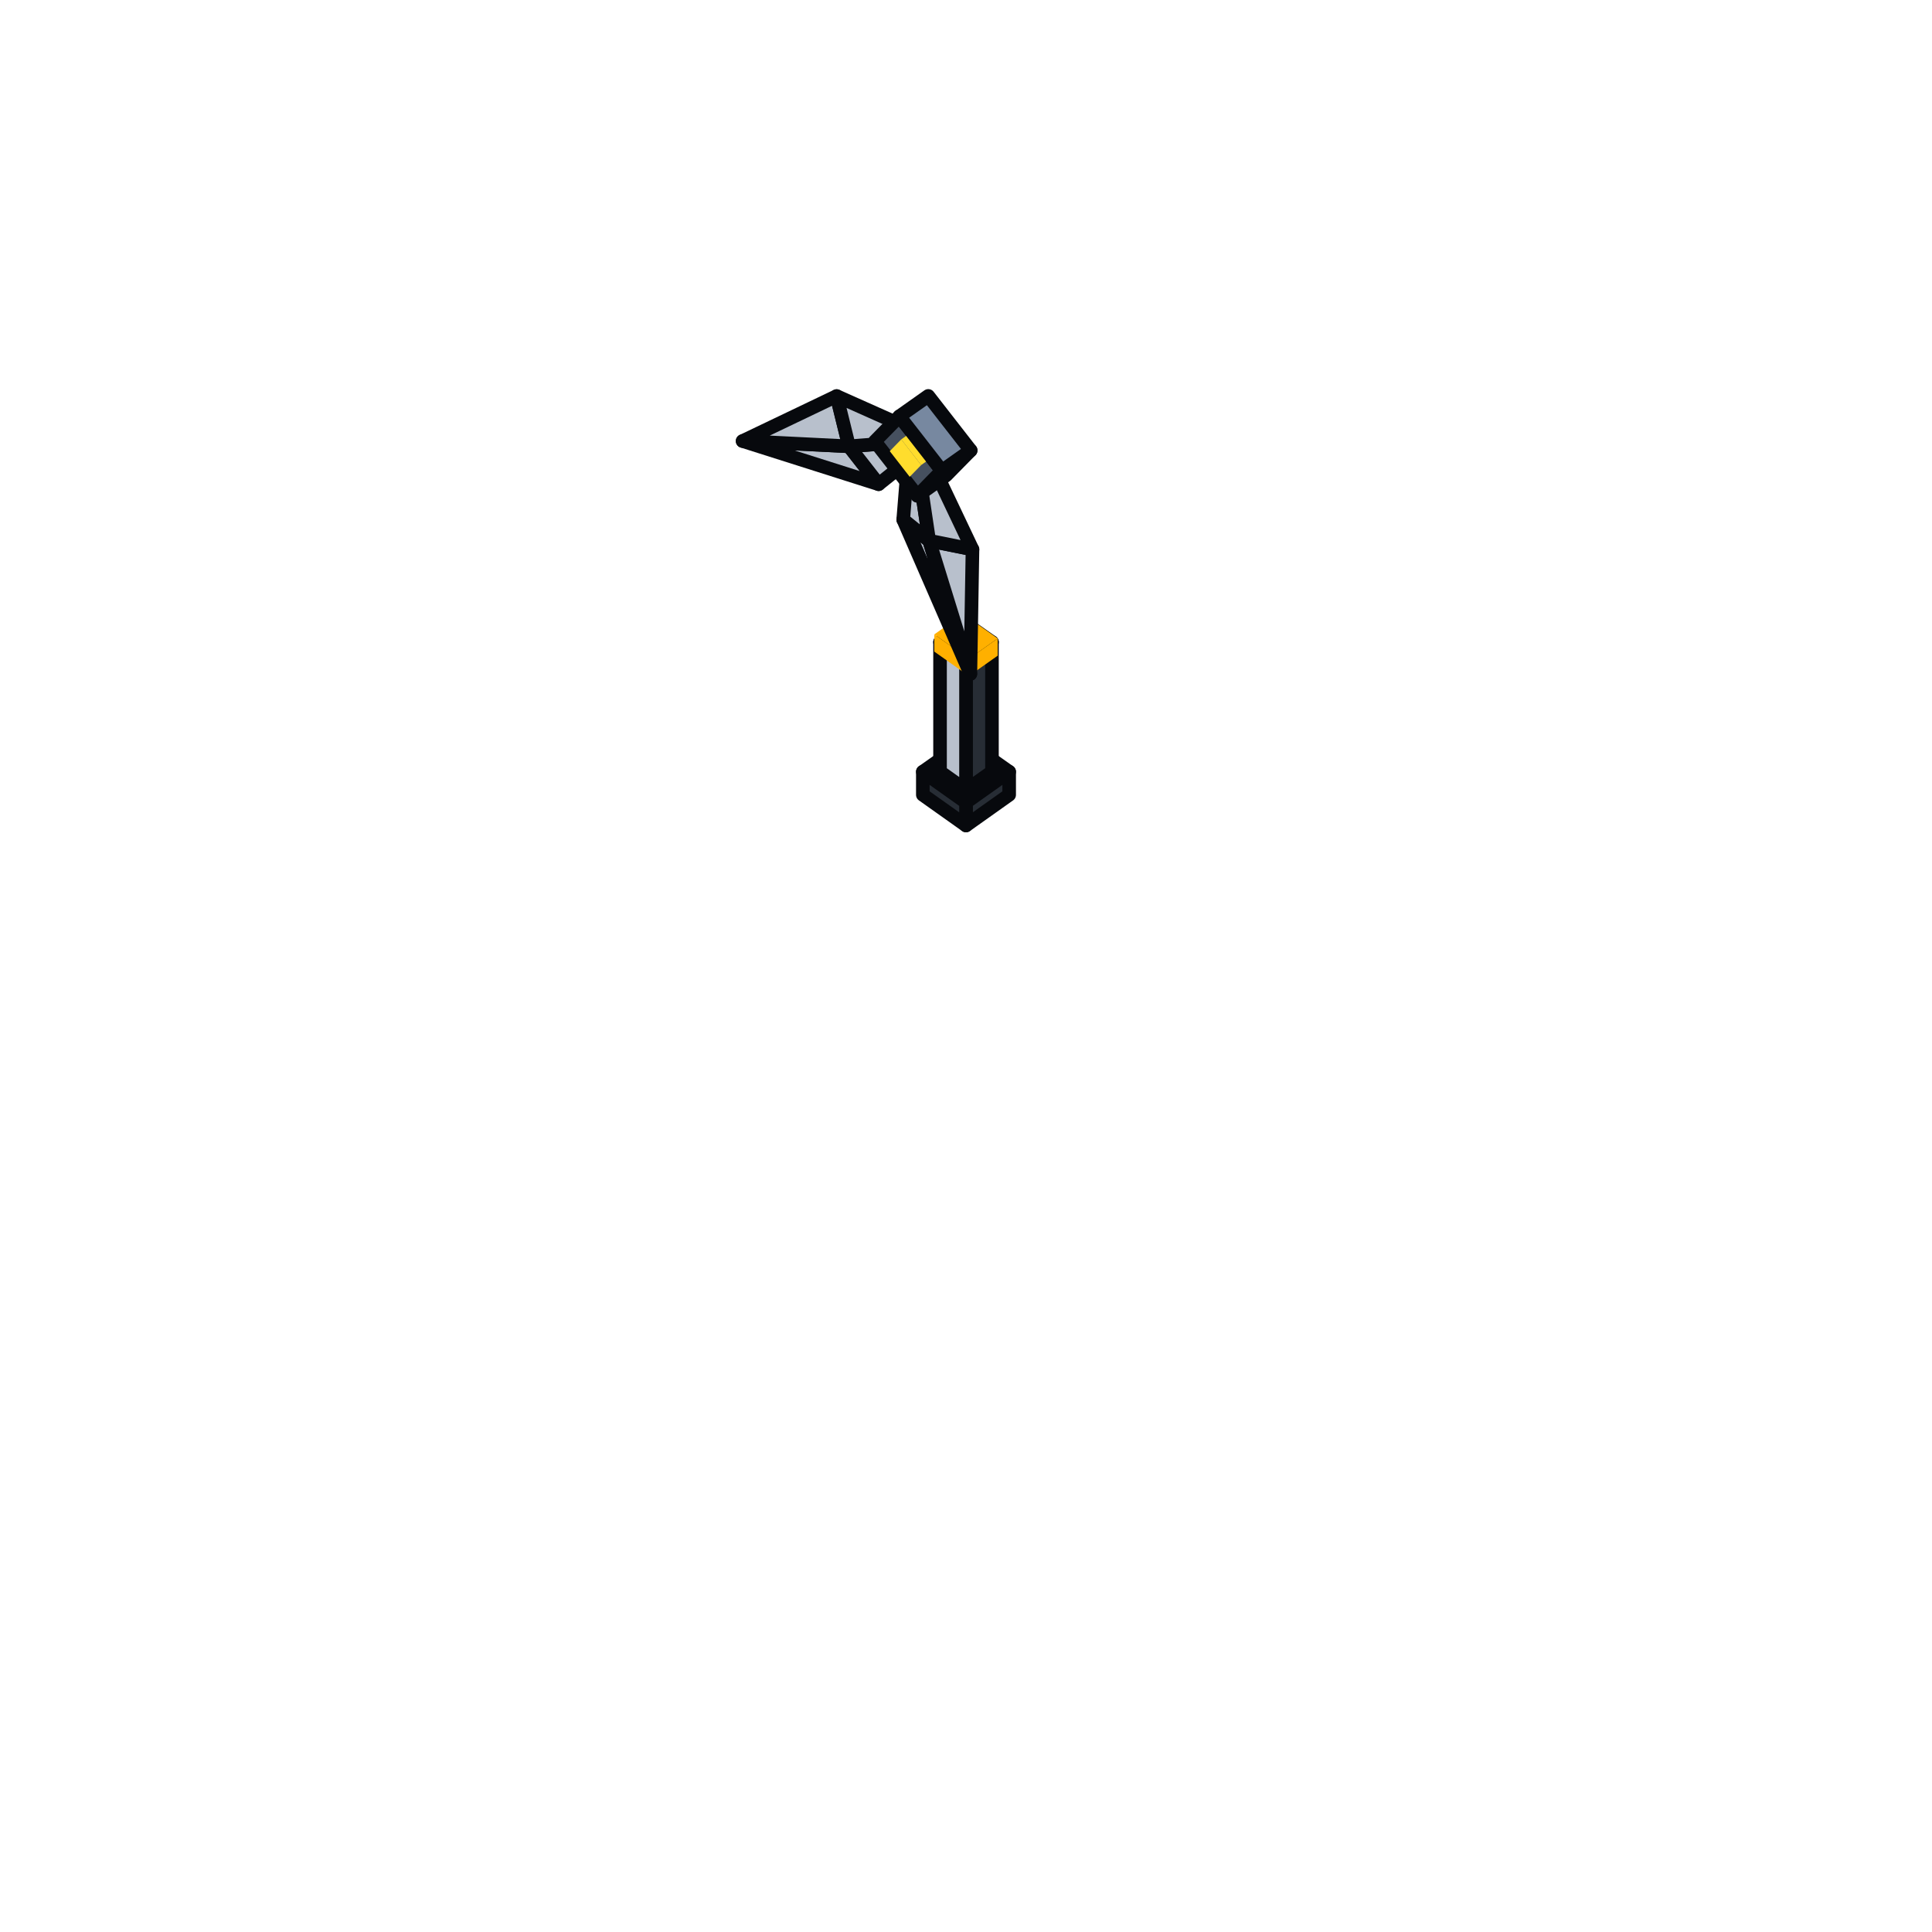
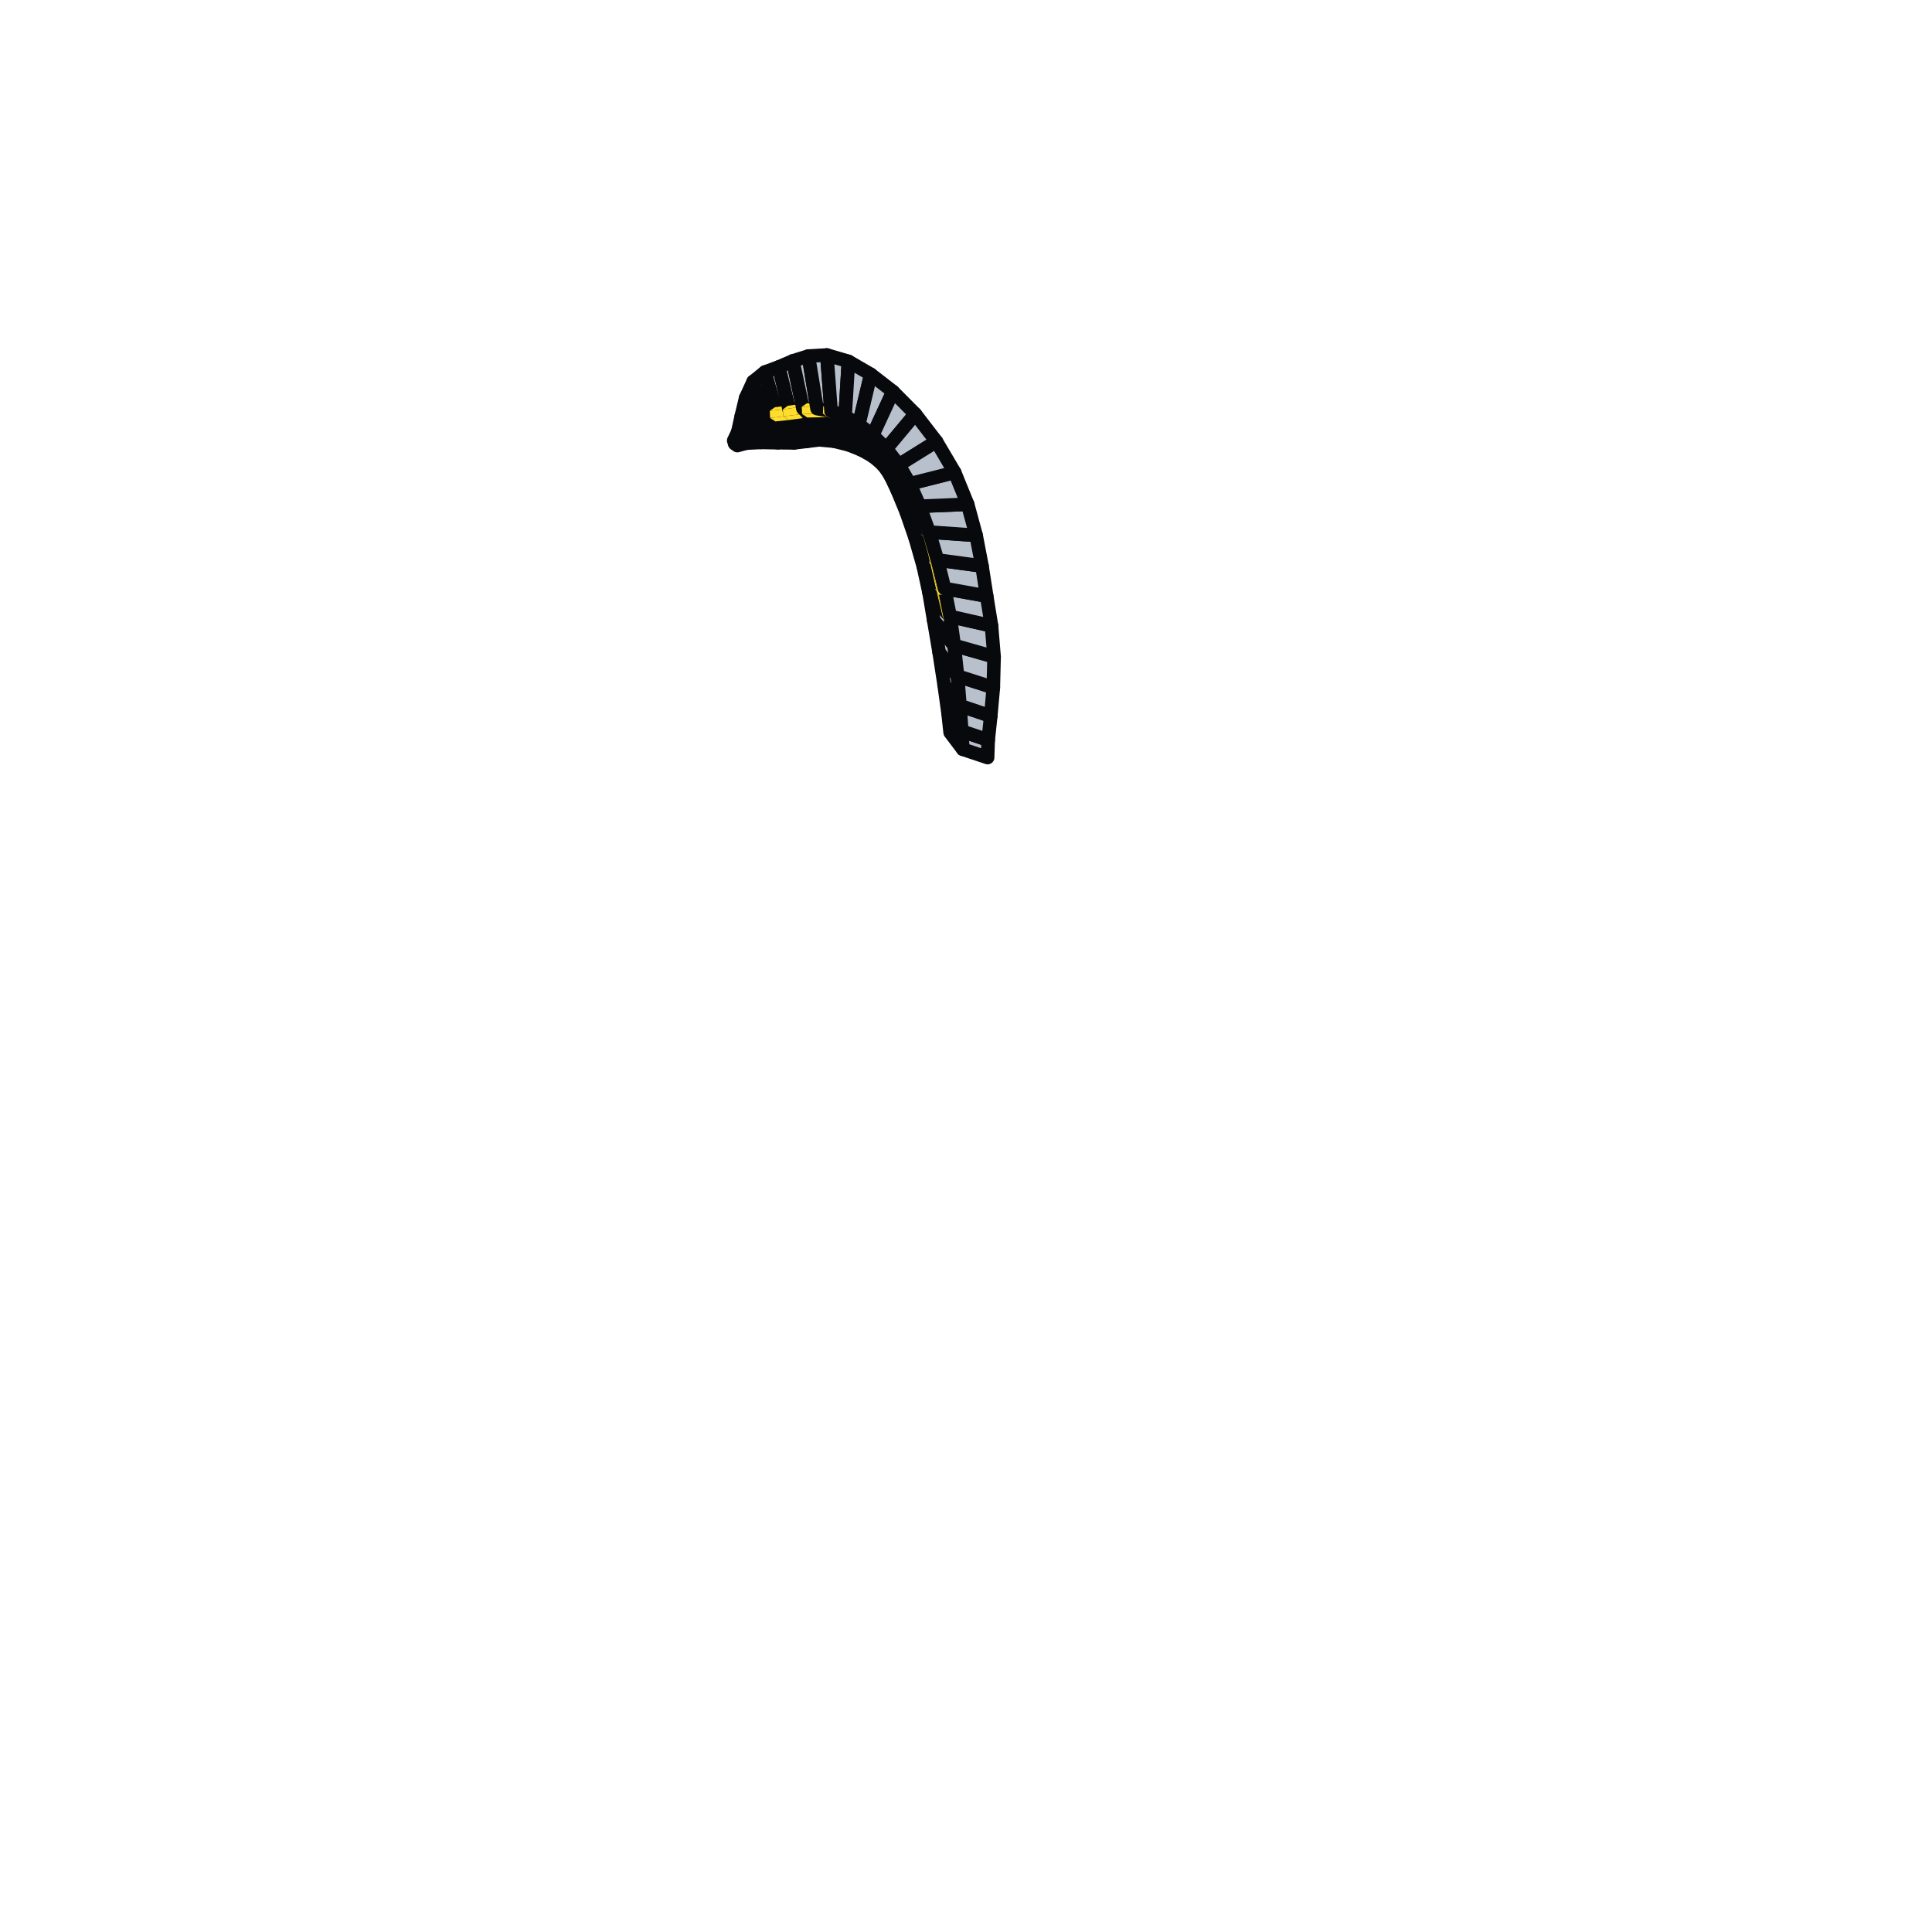
<svg xmlns="http://www.w3.org/2000/svg" viewBox="0 0 128 128" width="128" height="128" data-part-id="eq_boomerang" data-type="equipment" data-direction="west">
  <g stroke="#07090d" stroke-width="0.9" stroke-linejoin="round">
-     <path d="M66.86 51.13 L64.0 49.11 L61.14 51.13 L64.0 53.16 Z" fill="#46505f" />
-     <path d="M64.0 54.69 L66.86 52.66 L66.86 51.13 L64.0 53.16 Z" fill="#272d35" />
-     <path d="M61.14 52.66 L64.0 54.69 L64.0 53.16 L61.14 51.13 Z" fill="#272d35" />
-     <path d="M64.0 52.35 L65.72 51.13 L65.72 42.54 L64.0 43.76 Z" fill="#272d35" />
-     <path d="M62.28 51.13 L64.0 52.35 L64.0 43.76 L62.28 42.54 Z" fill="#b8c0cc" />
-     <path d="M49.2 29.22 L58.21 32.08 L56.25 29.57 Z" fill="#b8c0cc" />
-     <path d="M49.2 29.22 L56.25 29.57 L55.43 26.24 Z" fill="#b8c0cc" />
-     <path d="M65.72 42.54 L64.0 41.33 L62.28 42.54 L64.0 43.76 Z" fill="#b8c0cc" />
-     <path d="M66.1 42.3 L63.81 40.68 L61.9 42.03 L64.19 43.65 Z" fill="#ffb000" stroke="none" />
-     <path d="M61.9 43.17 L64.19 44.79 L64.19 43.65 L61.9 42.03 Z" fill="#ffb000" stroke="none" />
-     <path d="M64.19 44.79 L66.1 43.44 L66.1 42.3 L64.19 43.65 Z" fill="#ffb000" stroke="none" />
-     <path d="M64.29 44.65 L61.56 35.82 L59.84 34.43 Z" fill="#b8c0cc" />
-     <path d="M64.29 44.65 L64.43 36.4 L61.56 35.82 Z" fill="#b8c0cc" />
-     <path d="M61.9 29.13 L56.25 29.57 L58.21 32.08 Z" fill="#b8c0cc" />
-     <path d="M61.9 29.13 L55.43 26.24 L56.25 29.57 Z" fill="#b8c0cc" />
-     <path d="M60.37 27.85 L59.84 34.43 L61.56 35.82 Z" fill="#b8c0cc" />
-     <path d="M60.37 27.85 L61.56 35.82 L64.43 36.4 Z" fill="#b8c0cc" />
-     <path d="M60.27 31.59 L62.56 29.97 L63.32 29.19 L61.03 30.81 Z" fill="#ffdd2d" stroke="none" />
-     <path d="M60.78 32.85 L62.68 31.5 L64.31 29.84 L62.4 31.19 Z" fill="#272d35" />
-     <path d="M57.96 29.24 L60.78 32.85 L62.4 31.19 L59.59 27.58 Z" fill="#46505f" />
-     <path d="M63.32 29.19 L62.0 27.49 L59.71 29.11 L61.03 30.81 Z" fill="#ffdd2d" stroke="none" />
-     <path d="M58.95 29.89 L60.27 31.59 L61.03 30.81 L59.71 29.11 Z" fill="#ffdd2d" stroke="none" />
-     <path d="M64.31 29.84 L61.5 26.23 L59.59 27.58 L62.4 31.19 Z" fill="#7788a0" />
+     <path d="M49.05 29.06 L48.88 28.62 L48.61 29.19 L48.68 29.39 Z" fill="#b8c0cc" />
+     <path d="M49.43 29.36 L49.05 29.06 L48.68 29.39 L48.85 29.52 Z" fill="#b8c0cc" />
+     <path d="M49.51 28.62 L49.11 27.58 L48.88 28.62 L49.05 29.06 Z" fill="#b8c0cc" />
+     <path d="M50.4 29.31 L49.51 28.62 L49.05 29.06 L49.43 29.36 Z" fill="#b8c0cc" />
+     <path d="M50.06 28.14 L49.4 26.37 L49.11 27.58 L49.51 28.62 Z" fill="#b8c0cc" />
+     <path d="M51.53 29.33 L50.06 28.14 L49.51 28.62 L50.4 29.31 Z" fill="#b8c0cc" />
+     <path d="M50.7 27.7 L49.9 25.28 L49.4 26.37 L50.06 28.14 Z" fill="#b8c0cc" />
+     <path d="M52.61 29.34 L50.7 27.7 L50.06 28.14 L51.53 29.33 Z" fill="#b8c0cc" />
+     <path d="M62.95 48.53 L63.79 49.64 L63.72 48.44 L62.81 47.24 Z" fill="#b8c0cc" />
+     <path d="M51.46 27.38 L50.68 24.65 L49.9 25.28 L50.7 27.7 Z" fill="#b8c0cc" />
+     <path d="M53.45 29.24 L51.46 27.38 L50.7 27.7 L52.61 29.34 Z" fill="#b8c0cc" />
+     <path d="M63.79 49.64 L65.43 50.19 L65.47 49.03 L63.72 48.44 Z" fill="#b8c0cc" />
+     <path d="M62.81 47.24 L63.72 48.44 L63.6 46.75 L62.55 45.37 Z" fill="#b8c0cc" />
+     <path d="M53.3 26.11 L53.63 25.87 L52.77 25.97 L52.43 26.2 Z" fill="#ffdd2d" stroke="none" />
+     <path d="M53.67 26.81 L53.32 26.58 L52.45 26.68 L52.8 26.91 Z" fill="#ffdd2d" stroke="none" />
+     <path d="M53.32 26.58 L53.3 26.11 L52.43 26.2 L52.45 26.68 Z" fill="#ffdd2d" stroke="none" />
+     <path d="M54.28 29.14 L52.3 27.18 L51.46 27.38 L53.45 29.24 Z" fill="#b8c0cc" />
+     <path d="M52.3 27.18 L51.6 24.31 L50.68 24.65 L51.46 27.38 Z" fill="#b8c0cc" />
+     <path d="M63.72 48.44 L65.47 49.03 L65.64 47.44 L63.6 46.75 Z" fill="#b8c0cc" />
+     <path d="M62.55 45.37 L63.6 46.75 L63.44 44.79 L62.22 43.22 Z" fill="#b8c0cc" />
+     <path d="M51.87 27.12 L52.2 26.88 L51.34 26.98 L51.0 27.22 Z" fill="#ffdd2d" stroke="none" />
+     <path d="M52.24 27.83 L51.89 27.59 L51.02 27.69 L51.37 27.92 Z" fill="#ffdd2d" stroke="none" />
+     <path d="M51.89 27.59 L51.87 27.12 L51.0 27.22 L51.02 27.69 Z" fill="#ffdd2d" stroke="none" />
+     <path d="M54.56 25.94 L54.89 25.71 L53.63 25.87 L53.3 26.11 Z" fill="#ffdd2d" stroke="none" />
+     <path d="M54.91 26.65 L54.57 26.41 L53.32 26.58 L53.67 26.81 Z" fill="#ffdd2d" stroke="none" />
+     <path d="M54.57 26.41 L54.56 25.94 L53.3 26.11 L53.32 26.58 Z" fill="#ffdd2d" stroke="none" />
+     <path d="M55.26 29.23 L53.2 27.06 L52.3 27.18 L54.28 29.14 Z" fill="#b8c0cc" />
+     <path d="M53.2 27.06 L52.53 23.91 L51.6 24.31 L52.3 27.18 Z" fill="#b8c0cc" />
+     <path d="M62.22 43.22 L63.44 44.79 L63.22 42.76 L61.86 41.1 Z" fill="#b8c0cc" />
+     <path d="M63.6 46.75 L65.64 47.44 L65.81 45.55 L63.44 44.79 Z" fill="#b8c0cc" />
+     <path d="M53.12 26.95 L53.46 26.72 L52.2 26.88 L51.87 27.12 Z" fill="#ffdd2d" stroke="none" />
+     <path d="M53.48 27.66 L53.14 27.43 L51.89 27.59 L52.24 27.83 Z" fill="#ffdd2d" stroke="none" />
+     <path d="M53.14 27.43 L53.12 26.95 L51.87 27.12 L51.89 27.59 Z" fill="#ffdd2d" stroke="none" />
+     <path d="M55.97 25.92 L56.3 25.68 L54.89 25.71 L54.56 25.94 Z" fill="#ffdd2d" stroke="none" />
+     <path d="M56.23 29.47 L54.13 27.07 L53.2 27.06 L55.26 29.23 Z" fill="#b8c0cc" />
+     <path d="M56.27 26.62 L55.95 26.39 L54.57 26.41 L54.91 26.65 Z" fill="#ffdd2d" stroke="none" />
+     <path d="M55.95 26.39 L55.97 25.92 L54.56 25.94 L54.57 26.41 Z" fill="#ffdd2d" stroke="none" />
+     <path d="M61.86 41.1 L63.22 42.76 L62.95 40.84 L61.55 39.26 Z" fill="#b8c0cc" />
+     <path d="M54.13 27.07 L53.56 23.59 L52.53 23.91 L53.2 27.06 Z" fill="#b8c0cc" />
+     <path d="M63.44 44.79 L65.81 45.55 L65.86 43.51 L63.22 42.76 Z" fill="#b8c0cc" />
+     <path d="M54.54 26.93 L54.87 26.69 L53.46 26.72 L53.12 26.95 Z" fill="#ffdd2d" stroke="none" />
+     <path d="M57.01 29.78 L55.06 27.24 L54.13 27.07 L56.23 29.47 Z" fill="#b8c0cc" />
+     <path d="M54.83 27.64 L54.52 27.4 L53.14 27.43 L53.48 27.66 Z" fill="#ffdd2d" stroke="none" />
+     <path d="M61.55 39.26 L62.95 40.84 L62.58 38.99 L61.17 37.52 Z" fill="#b8c0cc" />
+     <path d="M54.52 27.4 L54.54 26.93 L53.12 26.95 L53.14 27.43 Z" fill="#ffdd2d" stroke="none" />
+     <path d="M63.89 39.86 L64.0 40.09 L63.6 38.39 L63.48 38.15 Z" fill="#ffdd2d" stroke="none" />
+     <path d="M64.45 40.09 L64.78 39.86 L64.38 38.15 L64.04 38.39 Z" fill="#ffdd2d" stroke="none" />
+     <path d="M64.0 40.09 L64.45 40.09 L64.04 38.39 L63.6 38.39 Z" fill="#ffdd2d" stroke="none" />
+     <path d="M57.31 26.26 L57.64 26.02 L56.3 25.68 L55.97 25.92 Z" fill="#ffdd2d" stroke="none" />
+     <path d="M57.47 26.93 L57.22 26.71 L55.95 26.39 L56.27 26.62 Z" fill="#ffdd2d" stroke="none" />
+     <path d="M57.22 26.71 L57.31 26.26 L55.97 25.92 L55.95 26.39 Z" fill="#ffdd2d" stroke="none" />
+     <path d="M55.06 27.24 L54.78 23.52 L53.56 23.59 L54.13 27.07 Z" fill="#b8c0cc" />
+     <path d="M63.22 42.76 L65.86 43.51 L65.69 41.46 L62.95 40.84 Z" fill="#b8c0cc" />
+     <path d="M57.47 30.02 L55.99 27.58 L55.06 27.24 L57.01 29.78 Z" fill="#b8c0cc" />
+     <path d="M61.17 37.52 L62.58 38.99 L62.11 37.1 L60.64 35.66 Z" fill="#b8c0cc" />
+     <path d="M63.48 38.15 L63.6 38.39 L63.03 35.92 L62.92 35.69 Z" fill="#ffdd2d" stroke="none" />
+     <path d="M62.46 40.87 L62.57 41.11 L62.16 39.4 L62.05 39.16 Z" fill="#ffdd2d" stroke="none" />
+     <path d="M64.04 38.39 L64.38 38.15 L63.81 35.67 L63.47 35.91 Z" fill="#ffdd2d" stroke="none" />
+     <path d="M63.6 38.39 L64.04 38.39 L63.47 35.91 L63.03 35.92 Z" fill="#ffdd2d" stroke="none" />
+     <path d="M63.01 41.11 L63.35 40.87 L62.94 39.17 L62.61 39.4 Z" fill="#ffdd2d" stroke="none" />
+     <path d="M57.83 30.24 L56.9 28.12 L55.99 27.58 L57.47 30.02 Z" fill="#b8c0cc" />
+     <path d="M62.57 41.11 L63.01 41.11 L62.61 39.4 L62.16 39.4 Z" fill="#ffdd2d" stroke="none" />
+     <path d="M55.88 27.27 L56.21 27.03 L54.87 26.69 L54.54 26.93 Z" fill="#ffdd2d" stroke="none" />
+     <path d="M56.04 27.94 L55.79 27.72 L54.52 27.4 L54.83 27.64 Z" fill="#ffdd2d" stroke="none" />
+     <path d="M58.53 27.58 L58.37 27.41 L57.22 26.71 L57.47 26.93 Z" fill="#ffdd2d" stroke="none" />
+     <path d="M60.64 35.66 L62.11 37.1 L61.56 35.25 L60.04 33.92 Z" fill="#b8c0cc" />
+     <path d="M55.79 27.72 L55.88 27.27 L54.54 26.93 L54.52 27.4 Z" fill="#ffdd2d" stroke="none" />
+     <path d="M58.55 27.01 L58.88 26.77 L57.64 26.02 L57.31 26.26 Z" fill="#ffdd2d" stroke="none" />
+     <path d="M58.37 27.41 L58.55 27.01 L57.31 26.26 L57.22 26.71 Z" fill="#ffdd2d" stroke="none" />
+     <path d="M62.95 40.84 L65.69 41.46 L65.37 39.49 L62.58 38.99 Z" fill="#b8c0cc" />
+     <path d="M58.2 30.53 L57.82 28.84 L56.9 28.12 L57.83 30.24 Z" fill="#b8c0cc" />
+     <path d="M55.99 27.58 L56.21 23.94 L54.78 23.52 L55.06 27.24 Z" fill="#b8c0cc" />
+     <path d="M62.05 39.16 L62.16 39.4 L61.6 36.93 L61.49 36.7 Z" fill="#ffdd2d" stroke="none" />
+     <path d="M62.92 35.69 L63.03 35.92 L62.32 33.3 L62.22 33.11 Z" fill="#ffdd2d" stroke="none" />
+     <path d="M60.04 33.92 L61.56 35.25 L60.94 33.54 L59.45 32.49 Z" fill="#b8c0cc" />
+     <path d="M58.51 30.83 L58.72 29.73 L57.82 28.84 L58.2 30.53 Z" fill="#b8c0cc" />
+     <path d="M62.61 39.4 L62.94 39.17 L62.37 36.69 L62.04 36.92 Z" fill="#ffdd2d" stroke="none" />
+     <path d="M63.47 35.91 L63.81 35.67 L63.09 33.03 L62.76 33.27 Z" fill="#ffdd2d" stroke="none" />
+     <path d="M62.16 39.4 L62.61 39.4 L62.04 36.92 L61.6 36.93 Z" fill="#ffdd2d" stroke="none" />
+     <path d="M59.6 28.49 L59.51 28.39 L58.37 27.41 L58.53 27.58 Z" fill="#ffdd2d" stroke="none" />
+     <path d="M63.03 35.92 L63.47 35.91 L62.76 33.27 L62.32 33.3 Z" fill="#ffdd2d" stroke="none" />
+     <path d="M59.45 32.49 L60.94 33.54 L60.28 32.05 L59.03 31.6 Z" fill="#b8c0cc" />
+     <path d="M58.76 31.15 L59.55 30.8 L58.72 29.73 L58.51 30.83 Z" fill="#b8c0cc" />
+     <path d="M59.76 28.05 L60.1 27.82 L58.88 26.77 L58.55 27.01 Z" fill="#ffdd2d" stroke="none" />
+     <path d="M59.03 31.6 L60.28 32.05 L59.55 30.8 L58.76 31.15 Z" fill="#b8c0cc" />
+     <path d="M59.51 28.39 L59.76 28.05 L58.55 27.01 L58.37 27.41 Z" fill="#ffdd2d" stroke="none" />
+     <path d="M57.1 28.59 L56.94 28.42 L55.79 27.72 L56.04 27.94 Z" fill="#ffdd2d" stroke="none" />
+     <path d="M57.12 28.02 L57.45 27.79 L56.21 27.03 L55.88 27.27 Z" fill="#ffdd2d" stroke="none" />
+     <path d="M56.94 28.42 L57.12 28.02 L55.88 27.27 L55.79 27.72 Z" fill="#ffdd2d" stroke="none" />
+     <path d="M62.58 38.99 L65.37 39.49 L65.06 37.5 L62.11 37.1 Z" fill="#b8c0cc" />
+     <path d="M62.22 33.11 L62.32 33.3 L61.52 31.18 L61.45 31.06 Z" fill="#ffdd2d" stroke="none" />
+     <path d="M60.59 29.65 L60.58 29.65 L59.51 28.39 L59.6 28.49 Z" fill="#ffdd2d" stroke="none" />
+     <path d="M56.9 28.12 L57.69 24.8 L56.21 23.94 L55.99 27.58 Z" fill="#b8c0cc" />
+     <path d="M62.76 33.27 L63.09 33.03 L62.25 30.82 L61.92 31.06 Z" fill="#ffdd2d" stroke="none" />
+     <path d="M61.45 31.06 L61.52 31.18 L60.58 29.65 L60.59 29.65 Z" fill="#ffdd2d" stroke="none" />
+     <path d="M60.91 29.4 L61.25 29.17 L60.1 27.82 L59.76 28.05 Z" fill="#ffdd2d" stroke="none" />
+     <path d="M61.49 36.7 L61.6 36.93 L60.89 34.32 L60.79 34.12 Z" fill="#ffdd2d" stroke="none" />
+     <path d="M62.32 33.3 L62.76 33.27 L61.92 31.06 L61.52 31.18 Z" fill="#ffdd2d" stroke="none" />
+     <path d="M60.58 29.65 L60.91 29.4 L59.76 28.05 L59.51 28.39 Z" fill="#ffdd2d" stroke="none" />
+     <path d="M62.04 36.92 L62.37 36.69 L61.66 34.04 L61.33 34.28 Z" fill="#ffdd2d" stroke="none" />
+     <path d="M61.92 31.06 L62.25 30.82 L61.25 29.17 L60.91 29.4 Z" fill="#ffdd2d" stroke="none" />
+     <path d="M58.16 29.5 L58.08 29.4 L56.94 28.42 L57.1 28.59 Z" fill="#ffdd2d" stroke="none" />
+     <path d="M61.6 36.93 L62.04 36.92 L61.33 34.28 L60.89 34.32 Z" fill="#ffdd2d" stroke="none" />
+     <path d="M61.52 31.18 L61.92 31.06 L60.91 29.4 L60.58 29.65 Z" fill="#ffdd2d" stroke="none" />
+     <path d="M58.33 29.07 L58.67 28.83 L57.45 27.79 L57.12 28.02 Z" fill="#ffdd2d" stroke="none" />
+     <path d="M58.08 29.4 L58.33 29.07 L57.12 28.02 L56.94 28.42 Z" fill="#ffdd2d" stroke="none" />
+     <path d="M62.11 37.1 L65.06 37.5 L64.67 35.47 L61.56 35.25 Z" fill="#b8c0cc" />
+     <path d="M60.79 34.12 L60.89 34.32 L60.09 32.19 L60.02 32.08 Z" fill="#ffdd2d" stroke="none" />
+     <path d="M59.15 30.66 L59.15 30.66 L58.08 29.4 L58.16 29.5 Z" fill="#ffdd2d" stroke="none" />
+     <path d="M57.82 28.84 L59.16 25.94 L57.69 24.8 L56.9 28.12 Z" fill="#b8c0cc" />
+     <path d="M61.33 34.28 L61.66 34.04 L60.82 31.83 L60.49 32.07 Z" fill="#ffdd2d" stroke="none" />
+     <path d="M60.02 32.08 L60.09 32.19 L59.15 30.66 L59.15 30.66 Z" fill="#ffdd2d" stroke="none" />
+     <path d="M59.48 30.42 L59.82 30.18 L58.67 28.83 L58.33 29.07 Z" fill="#ffdd2d" stroke="none" />
+     <path d="M60.89 34.32 L61.33 34.28 L60.49 32.07 L60.09 32.19 Z" fill="#ffdd2d" stroke="none" />
+     <path d="M59.15 30.66 L59.48 30.42 L58.33 29.07 L58.08 29.4 Z" fill="#ffdd2d" stroke="none" />
+     <path d="M60.49 32.07 L60.82 31.83 L59.82 30.18 L59.48 30.42 Z" fill="#ffdd2d" stroke="none" />
+     <path d="M60.09 32.19 L60.49 32.07 L59.48 30.42 L59.15 30.66 Z" fill="#ffdd2d" stroke="none" />
+     <path d="M61.56 35.25 L64.67 35.47 L64.11 33.41 L60.94 33.54 Z" fill="#b8c0cc" />
+     <path d="M58.72 29.73 L60.64 27.43 L59.16 25.94 L57.82 28.84 Z" fill="#b8c0cc" />
+     <path d="M60.94 33.54 L64.11 33.41 L63.25 31.3 L60.28 32.05 Z" fill="#b8c0cc" />
+     <path d="M59.55 30.8 L62.04 29.25 L60.64 27.43 L58.72 29.73 Z" fill="#b8c0cc" />
+     <path d="M60.28 32.05 L63.25 31.3 L62.04 29.25 L59.55 30.8 Z" fill="#b8c0cc" />
  </g>
</svg>
